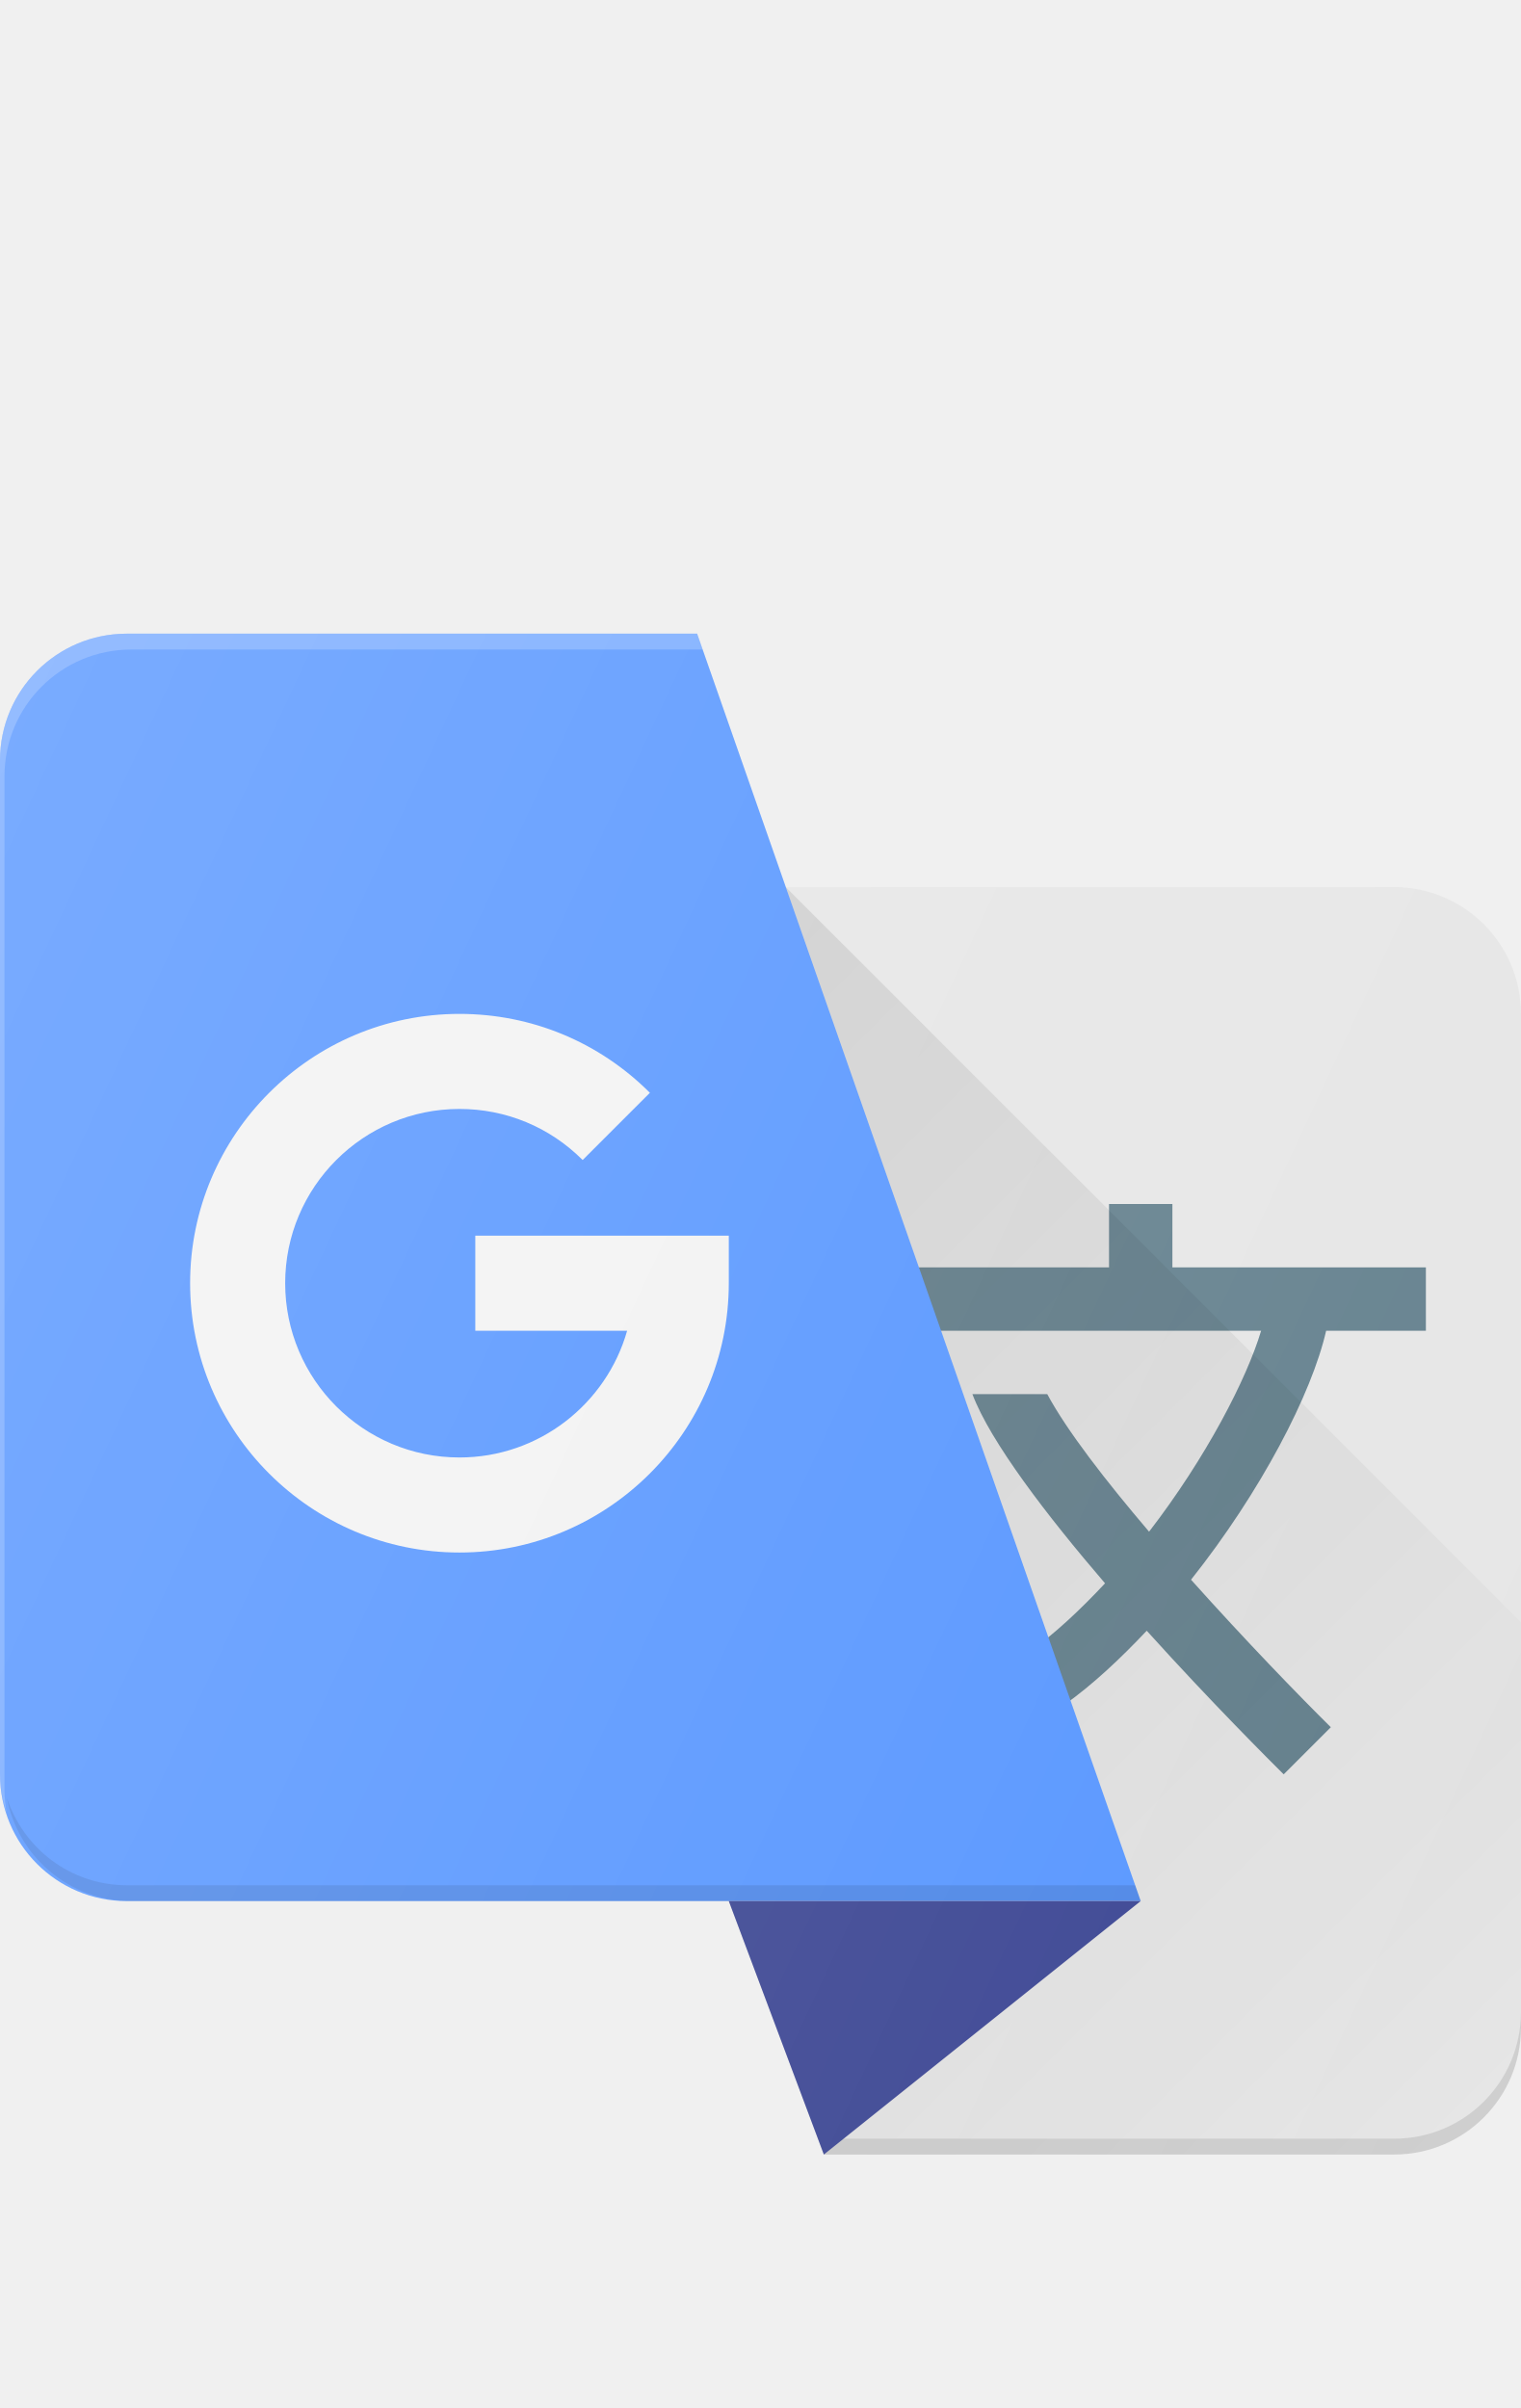
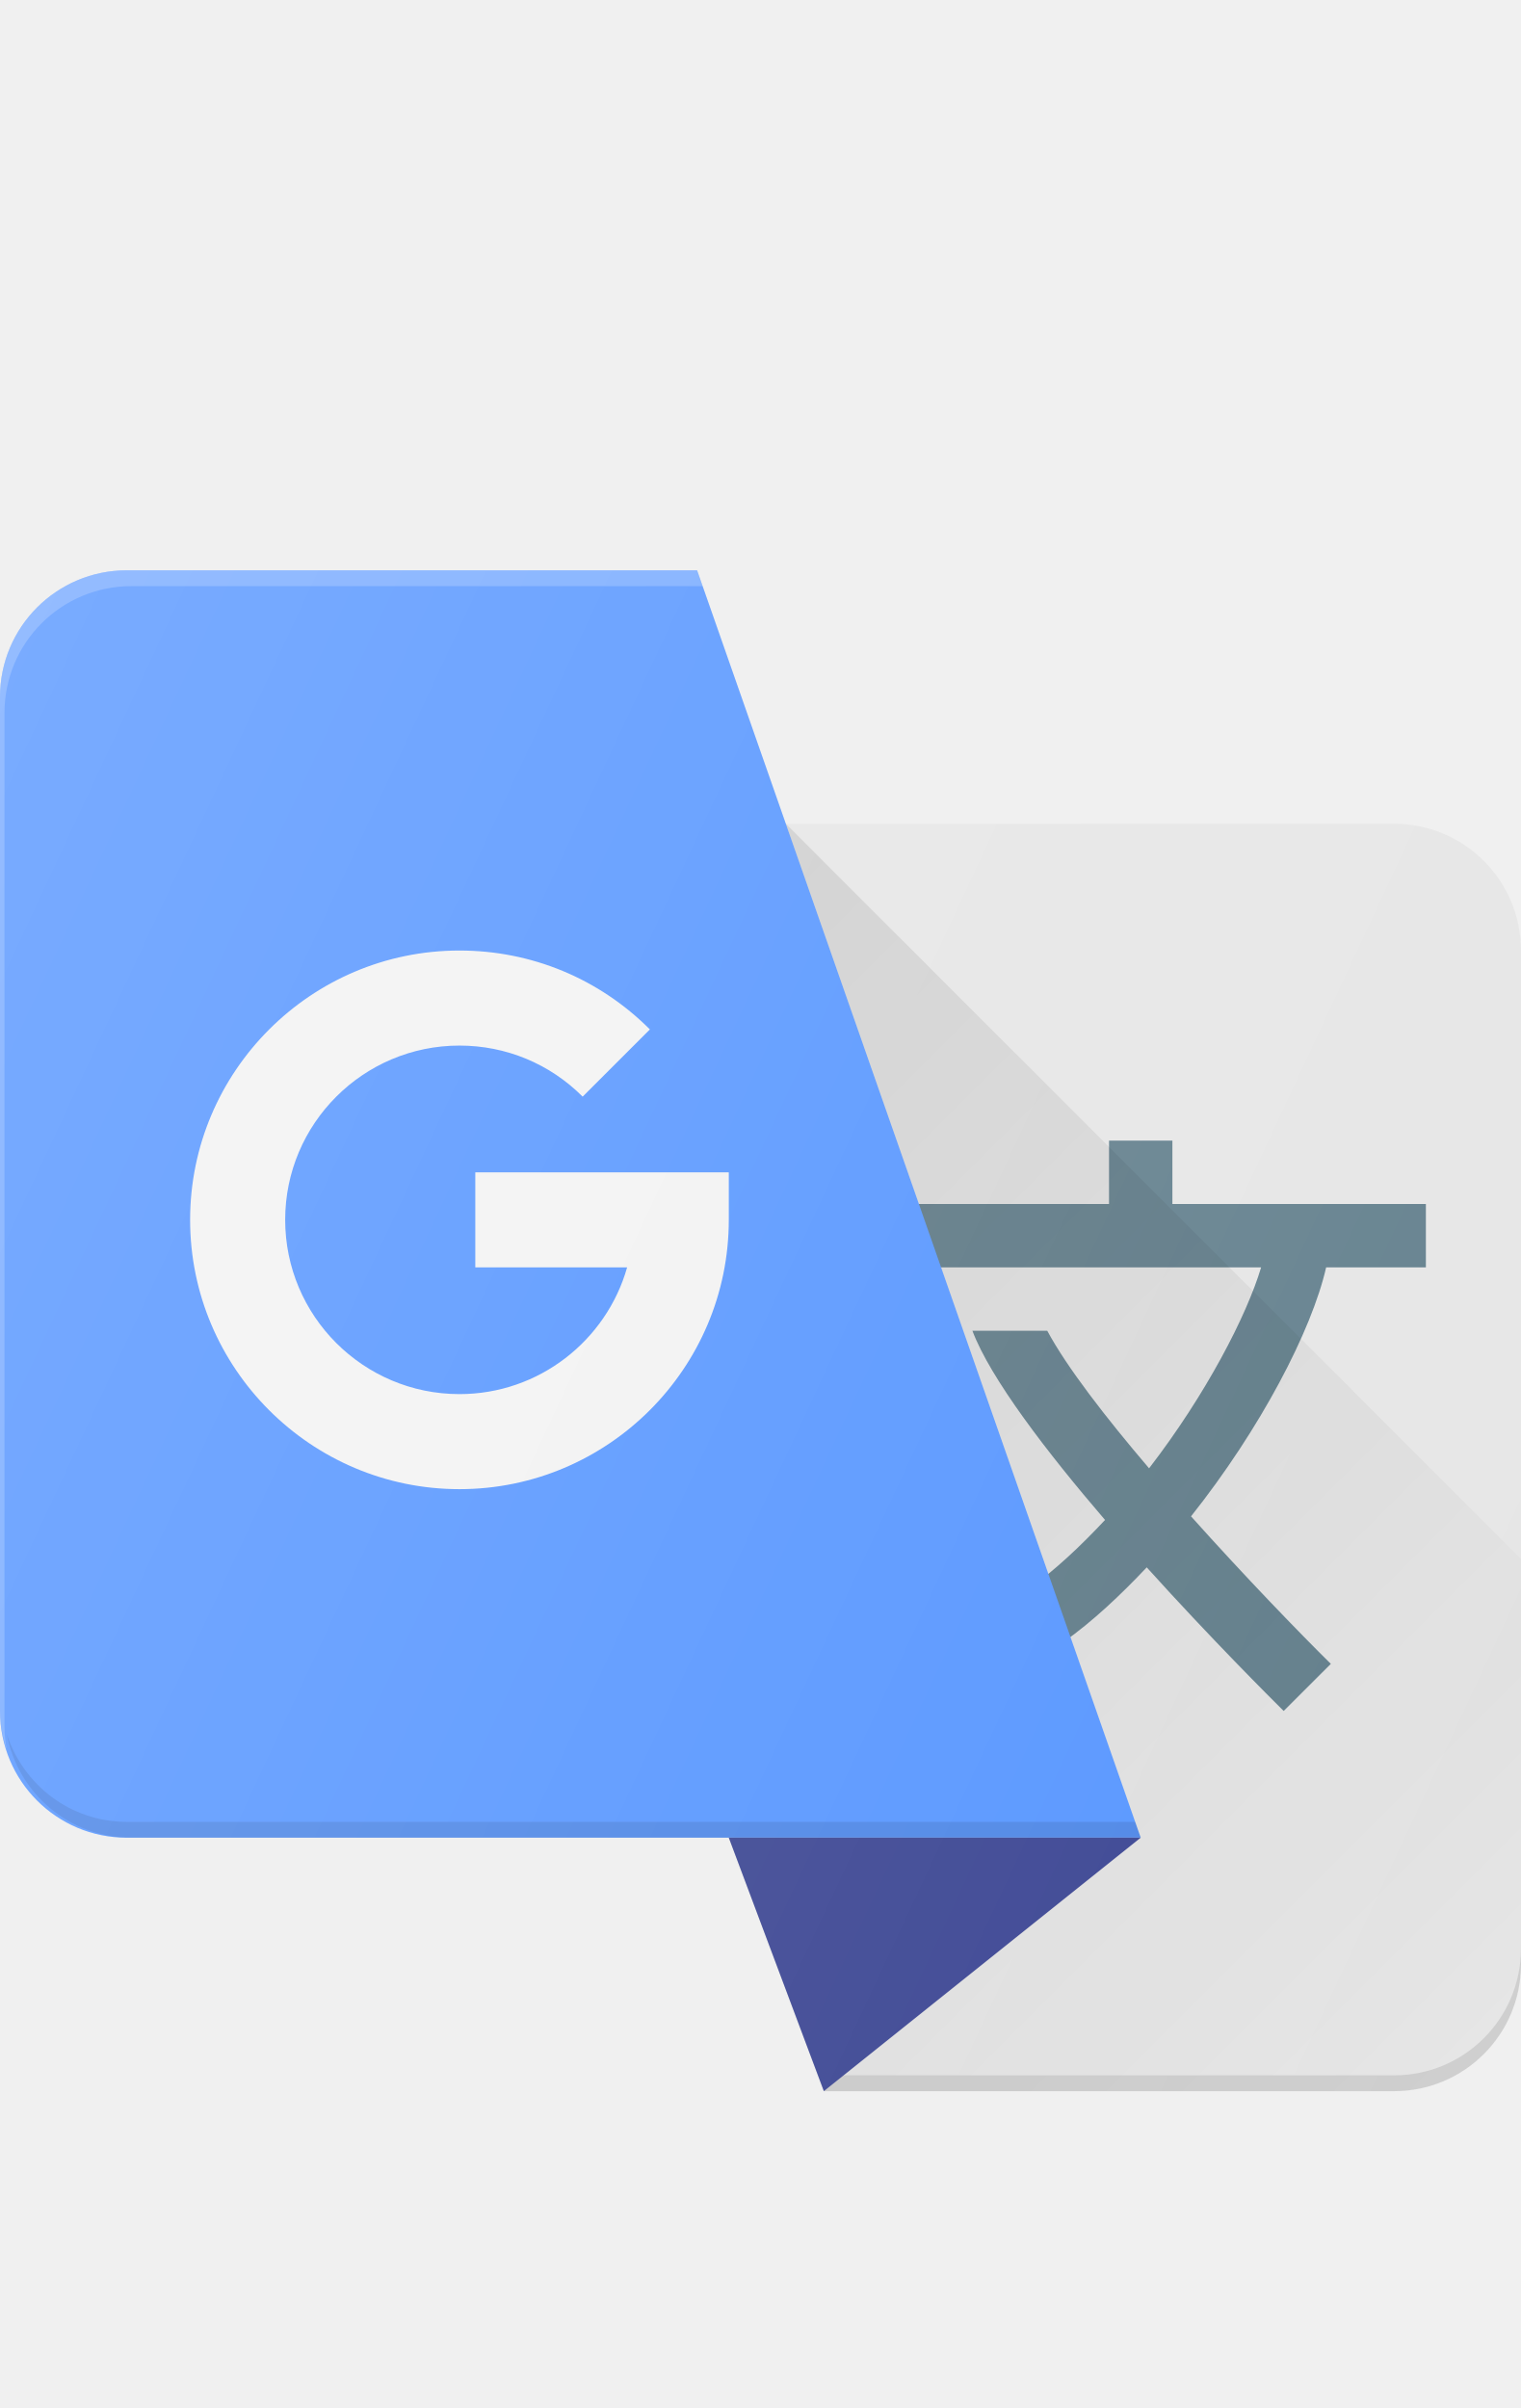
- <svg xmlns="http://www.w3.org/2000/svg" enable-background="new 0 0 24 24" id="Layer_1" version="1.1" viewBox="0 -10 24 38" xml:space="preserve">
+ <svg xmlns="http://www.w3.org/2000/svg" enable-background="new 0 0 24 24" id="Layer_1" version="1.1" viewBox="0 -9 24 38" xml:space="preserve">
  <g>
    <path d="M5.5,4H22c1.105,0,2,0.895,2,2v16c0,1.105-0.895,2-2,2h-9L5.5,4z" fill="#E6E6E6" />
    <path d="M14,11h5.9c-0.228,0.763-0.87,2.006-1.768,3.171   C17.446,13.366,16.835,12.577,16.525,12H15.344c0.284,0.754,1.177,1.919,2.093,2.986   c-0.383,0.409-0.789,0.795-1.227,1.106c-0.225,0.16-0.278,0.472-0.118,0.697   C16.19,16.927,16.344,17,16.5,17c0.1,0,0.201-0.03,0.289-0.092   c0.456-0.324,0.891-0.734,1.306-1.174C19.108,16.857,20.054,17.8,20.256,18   L21,17.257c-0.494-0.488-1.355-1.377-2.206-2.328   C19.889,13.55,20.699,11.998,20.926,11H22.5v-1h-4V9h-1v1H14V11z" fill="#64818E" />
    <path d="M11,0H2C0.895,0,0,0.895,0,2v16c0,1.105,0.895,2,2,2h16L11,0z" fill="#5796FF" />
    <path d="M13,24h9c1.105,0,2-0.895,2-2v-0.25c0,1.105-0.895,2-2,2h-9V24z" opacity="0.1" />
    <path d="M11,0H2C0.895,0,0,0.895,0,2v16c0,0.218,0.044,0.424,0.108,0.62   C0.085,18.5,0.071,18.377,0.071,18.25v-16c0-1.105,0.895-2,2-2h9.017L11,0z" fill="#FFFFFF" opacity="0.2" />
    <path d="M17.912,19.75H2c-0.887,0-1.63-0.581-1.892-1.38   C0.282,19.297,1.093,20,2.071,20H18L17.912,19.75z" opacity="0.1" />
    <path d="M7.25,14.5C4.907,14.5,3,12.593,3,10.25S4.907,6,7.25,6   c1.135,0,2.203,0.442,3.005,1.245L9.194,8.306C8.675,7.786,7.984,7.5,7.25,7.5   c-1.517,0-2.75,1.233-2.75,2.75S5.733,13,7.25,13c1.256,0,2.319-0.847,2.646-2H7.5V9.5h4v0.75   C11.5,12.593,9.593,14.5,7.25,14.5z" fill="#F2F2F2" />
    <polygon fill="#3C4693" points="18,20 13,24 11.5,20  " />
    <linearGradient gradientUnits="userSpaceOnUse" id="SVGID_1_" x1="7.55" x2="22.764" y1="8.85" y2="24.064">
      <stop offset="0" style="stop-color:#000000;stop-opacity:0.1" />
      <stop offset="1" style="stop-color:#000000;stop-opacity:0" />
    </linearGradient>
    <path d="M12.4,4v0L18,20l-5,4h9c1.105,0,2-0.895,2-2v-6.4L12.4,4z" fill="url(#SVGID_1_)" />
    <linearGradient gradientUnits="userSpaceOnUse" id="SVGID_2_" x1="-1.857" x2="25.857" y1="5.538" y2="18.462">
      <stop offset="0" style="stop-color:#FFFFFF;stop-opacity:0.2" />
      <stop offset="1" style="stop-color:#FFFFFF;stop-opacity:0" />
    </linearGradient>
    <path d="M22,4h-9.6L11,0H2C0.895,0,0,0.895,0,2v16c0,1.105,0.895,2,2,2h9.5l1.5,4h9   c1.105,0,2-0.895,2-2V6C24,4.895,23.105,4,22,4z" fill="url(#SVGID_2_)" />
  </g>
  <g />
  <g />
  <g />
  <g />
  <g />
  <g />
  <g />
  <g />
  <g />
  <g />
  <g />
  <g />
  <g />
  <g />
  <g />
</svg>
